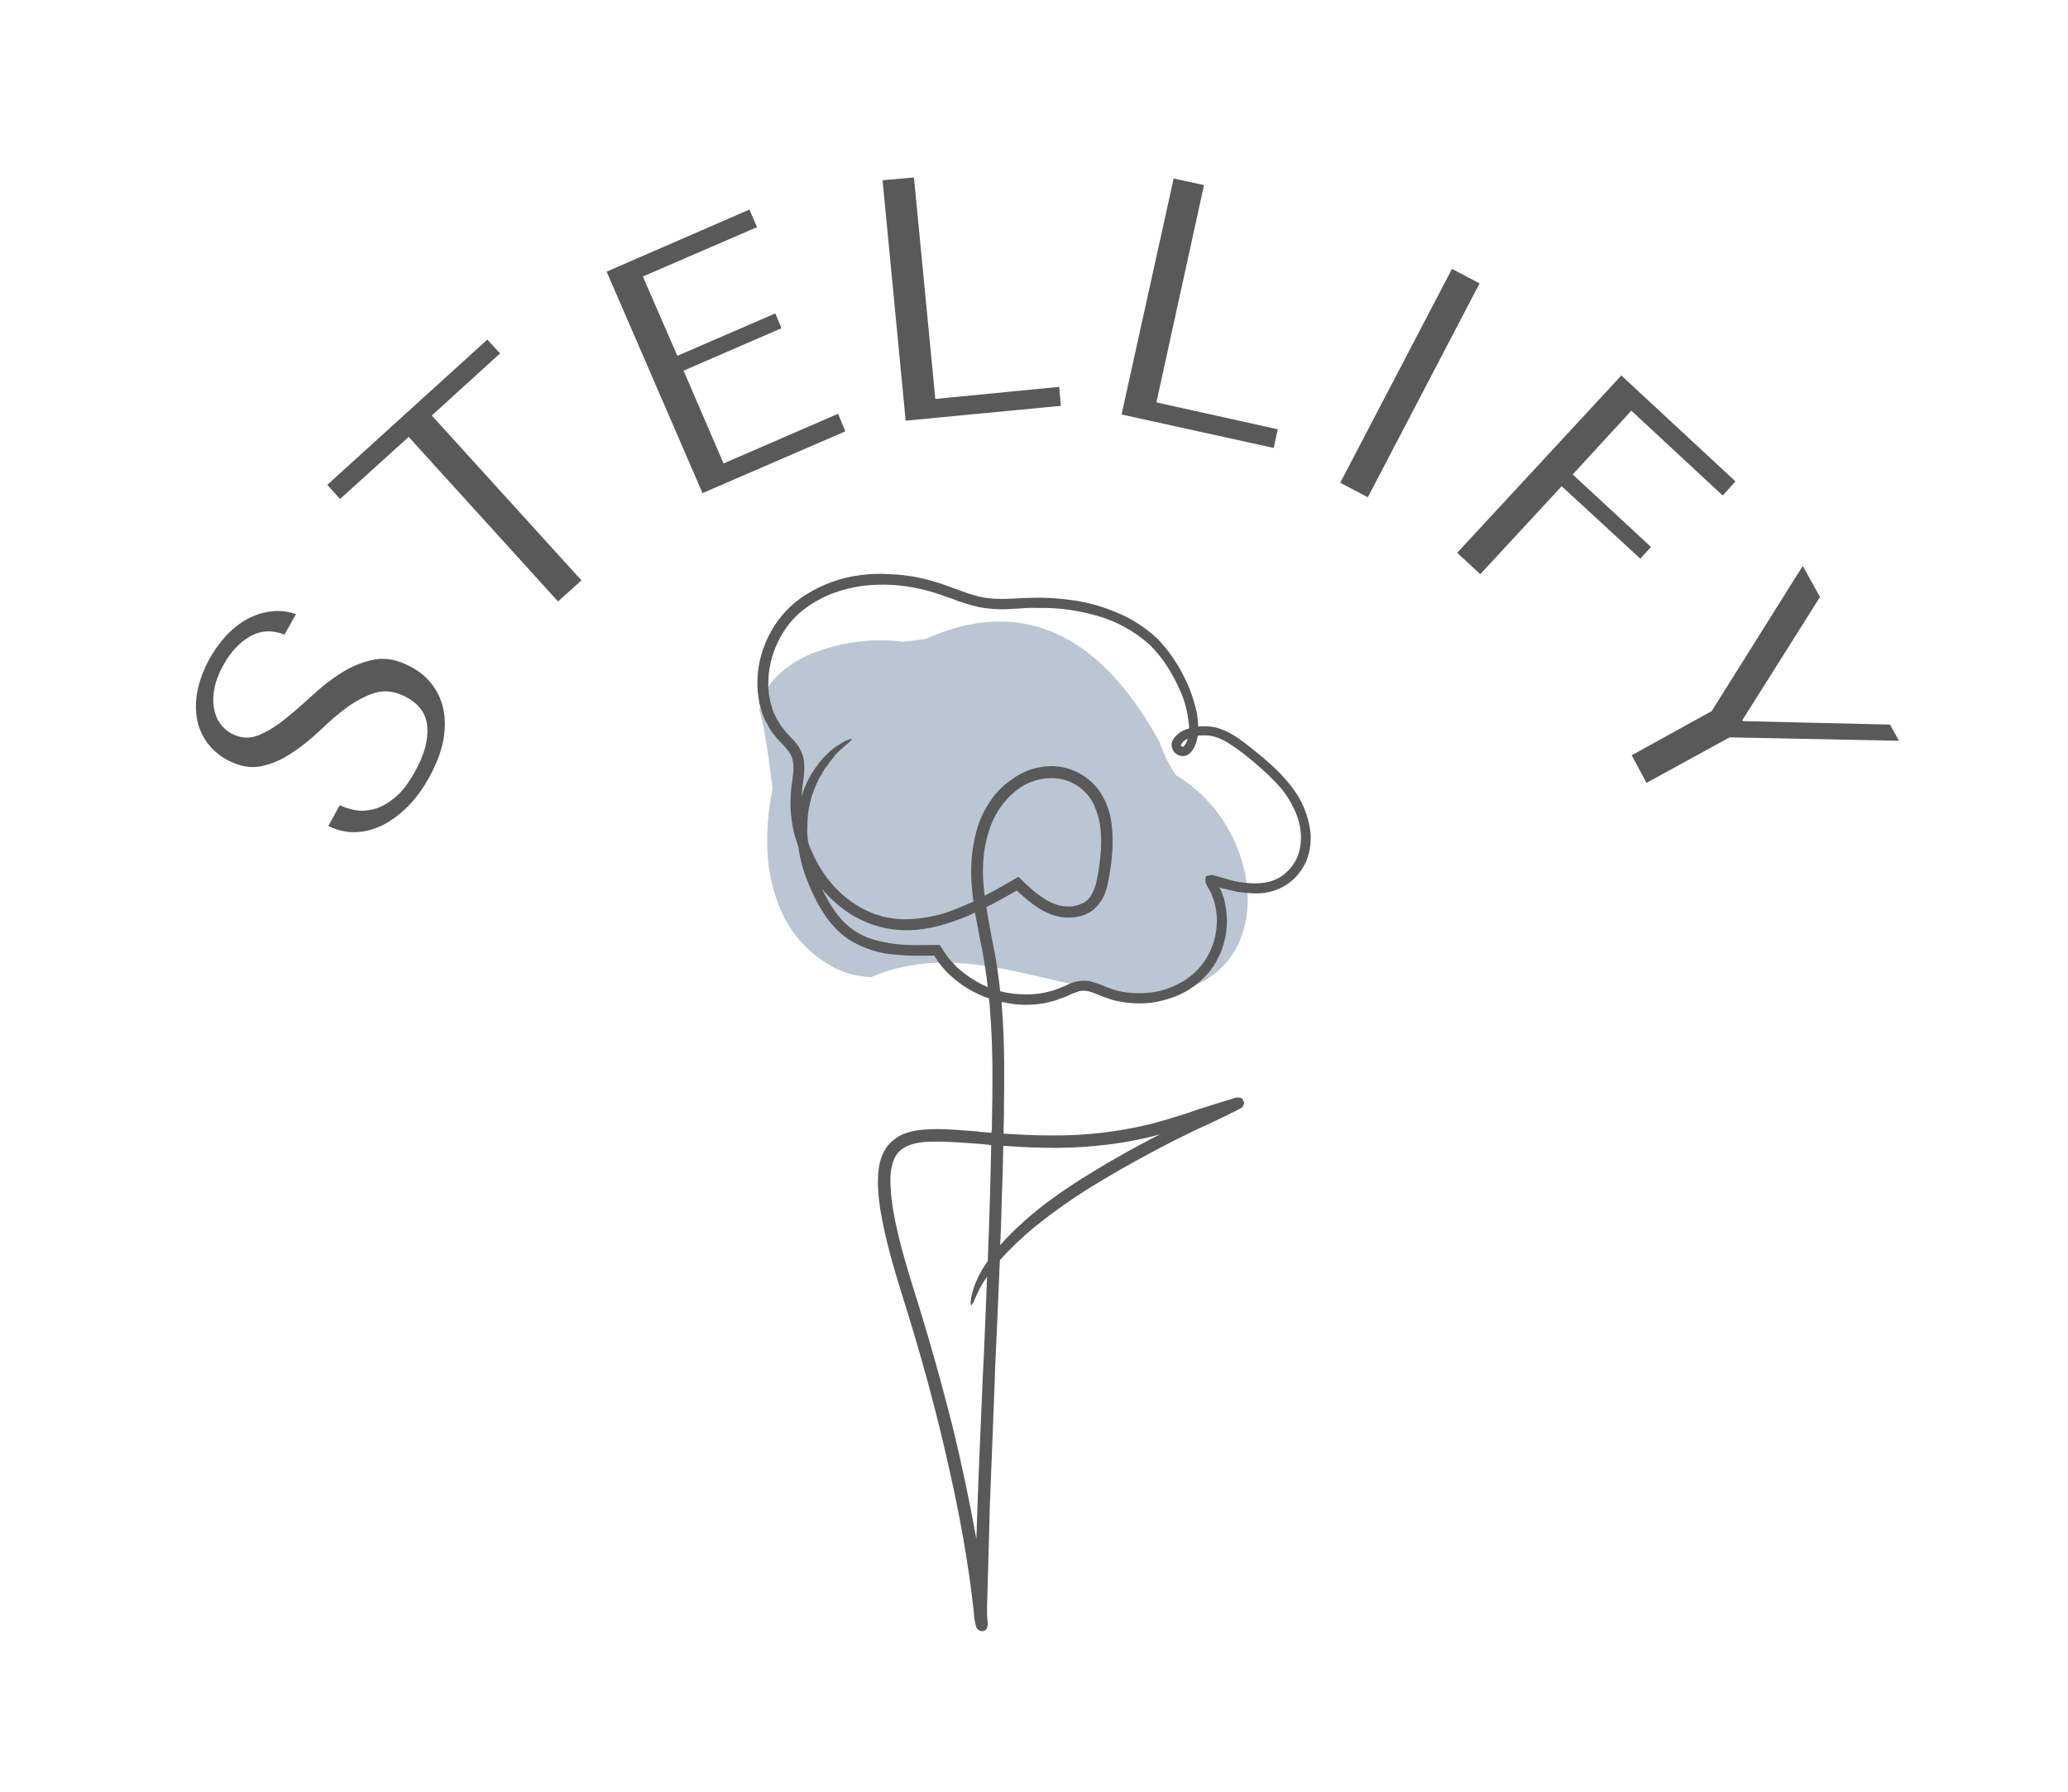
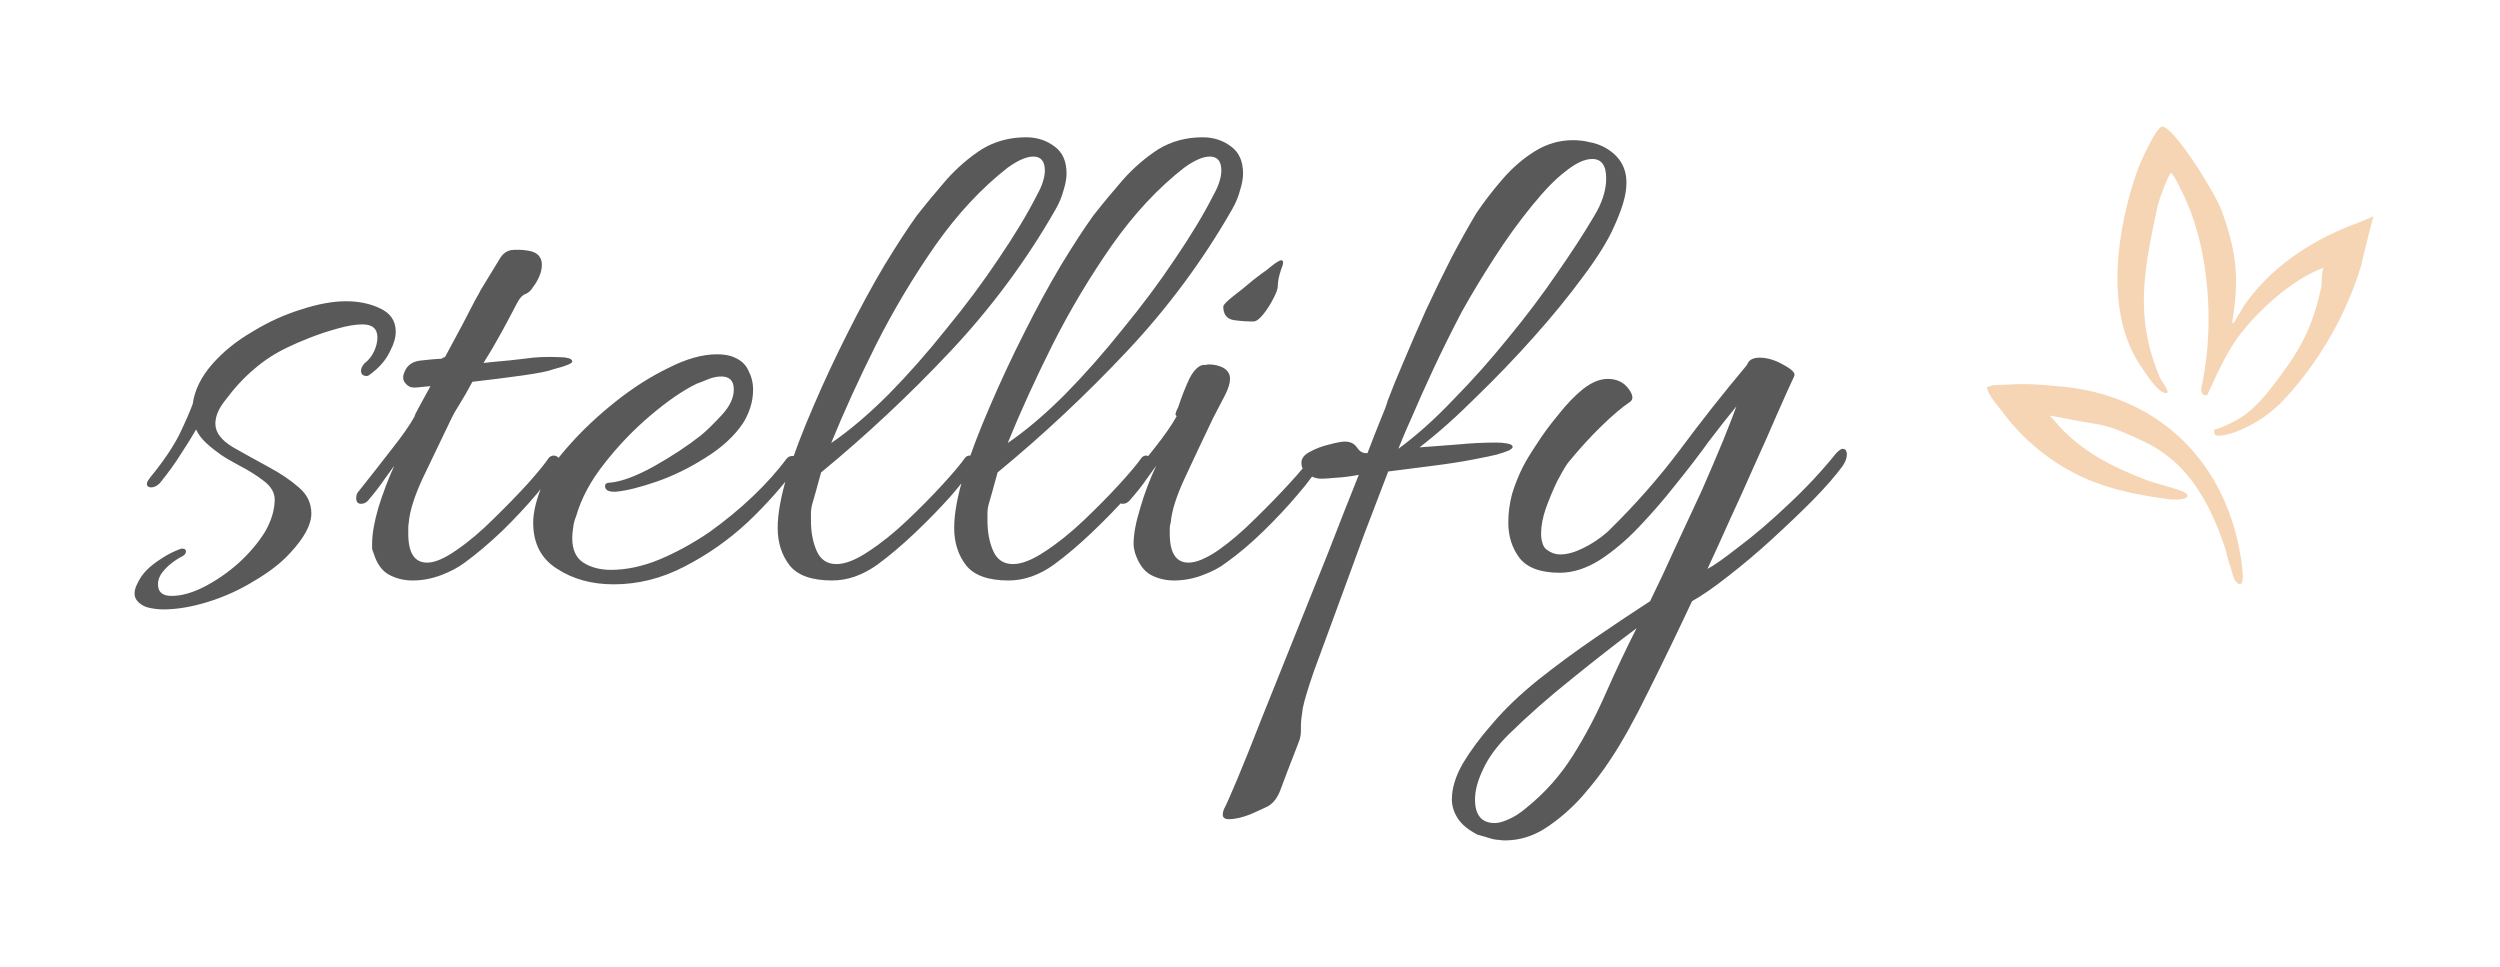
- <svg xmlns="http://www.w3.org/2000/svg" version="1.1" viewBox="0 0 5.996 5.194">
-   <g transform="matrix(1,0,0,1,2.195919,1.663523)">
+ <svg xmlns="http://www.w3.org/2000/svg" version="1.1" viewBox="0 0 5.184 2.005">
+   <g transform="matrix(1,0,0,1,0.2625984,0.2846722)">
    <g>
-       <path d=" M -1.244 0.731 Q -1.205 0.75 -1.164 0.749 Q -1.124 0.747 -1.085 0.728 Q -1.047 0.708 -1.012 0.673 Q -0.977 0.637 -0.95 0.587 Q -0.922 0.536 -0.912 0.489 Q -0.902 0.441 -0.909 0.4 Q -0.916 0.358 -0.94 0.325 Q -0.964 0.291 -1.004 0.27 Q -1.058 0.24 -1.108 0.248 Q -1.157 0.257 -1.203 0.285 Q -1.248 0.313 -1.29 0.352 Q -1.332 0.391 -1.372 0.423 Q -1.411 0.454 -1.449 0.469 Q -1.487 0.483 -1.525 0.463 Q -1.546 0.451 -1.559 0.432 Q -1.572 0.413 -1.576 0.387 Q -1.58 0.362 -1.574 0.331 Q -1.568 0.3 -1.549 0.266 Q -1.518 0.209 -1.472 0.182 Q -1.426 0.155 -1.371 0.176 L -1.338 0.117 Q -1.374 0.104 -1.41 0.109 Q -1.445 0.113 -1.479 0.131 Q -1.512 0.149 -1.541 0.18 Q -1.569 0.211 -1.59 0.249 Q -1.612 0.29 -1.622 0.332 Q -1.631 0.374 -1.626 0.413 Q -1.621 0.451 -1.599 0.484 Q -1.577 0.517 -1.538 0.539 Q -1.486 0.567 -1.44 0.558 Q -1.394 0.549 -1.351 0.52 Q -1.308 0.492 -1.268 0.454 Q -1.228 0.415 -1.187 0.385 Q -1.146 0.356 -1.105 0.344 Q -1.063 0.333 -1.017 0.358 Q -0.96 0.389 -0.957 0.445 Q -0.953 0.501 -0.991 0.57 Q -1.021 0.626 -1.054 0.651 Q -1.086 0.677 -1.116 0.683 Q -1.146 0.69 -1.171 0.684 Q -1.196 0.678 -1.211 0.671 L -1.244 0.731 M -0.51 0.019 L -0.944 -0.459 L -0.746 -0.639 L -0.783 -0.679 L -1.247 -0.258 L -1.21 -0.217 L -1.011 -0.397 L -0.578 0.08 L -0.51 0.019 M -0.437 -0.876 L -0.159 -0.234 L 0.255 -0.413 L 0.234 -0.464 L -0.098 -0.32 L -0.214 -0.589 L 0.07 -0.712 L 0.052 -0.755 L -0.232 -0.632 L -0.332 -0.862 L -0.001 -1.005 L -0.023 -1.056 L -0.437 -0.876 M 0.43 -0.444 L 0.363 -1.141 L 0.454 -1.149 L 0.516 -0.507 L 0.875 -0.542 L 0.88 -0.487 L 0.43 -0.444 M 1.056 -0.462 L 1.207 -1.146 L 1.295 -1.127 L 1.157 -0.497 L 1.509 -0.419 L 1.497 -0.365 L 1.056 -0.462 M 2.014 -0.884 L 1.69 -0.264 L 1.77 -0.222 L 2.094 -0.842 L 2.014 -0.884 M 2.505 -0.575 L 2.029 -0.061 L 2.096 0.001 L 2.332 -0.254 L 2.56 -0.044 L 2.591 -0.078 L 2.364 -0.288 L 2.534 -0.473 L 2.799 -0.227 L 2.836 -0.268 L 2.505 -0.575 M 3.031 -0.023 L 2.767 0.398 L 2.535 0.526 L 2.578 0.606 L 2.819 0.474 L 3.31 0.484 L 3.284 0.437 L 2.858 0.427 L 2.856 0.424 L 3.081 0.067 L 3.031 -0.023" fill="#595959" fill-rule="nonzero" />
+       <path d=" M 0.076 0.979 Q 0.06 0.979 0.044 0.975 Q 0.027 0.97 0.019 0.957 Q 0.013 0.945 0.021 0.928 Q 0.029 0.91 0.042 0.897 Q 0.054 0.885 0.073 0.873 Q 0.091 0.861 0.113 0.853 L 0.116 0.853 Q 0.123 0.853 0.123 0.859 Q 0.123 0.864 0.117 0.868 Q 0.09 0.882 0.075 0.901 Q 0.065 0.913 0.065 0.927 Q 0.065 0.951 0.093 0.951 Q 0.124 0.951 0.161 0.932 Q 0.198 0.913 0.232 0.883 Q 0.266 0.852 0.287 0.818 Q 0.307 0.783 0.307 0.751 Q 0.307 0.73 0.285 0.713 Q 0.263 0.696 0.236 0.682 Q 0.208 0.667 0.195 0.658 Q 0.178 0.646 0.165 0.634 Q 0.151 0.621 0.144 0.606 Q 0.132 0.627 0.113 0.656 Q 0.095 0.685 0.069 0.717 Q 0.06 0.726 0.051 0.726 Q 0.042 0.726 0.042 0.718 Q 0.042 0.714 0.05 0.704 Q 0.09 0.655 0.11 0.615 Q 0.129 0.575 0.137 0.553 Q 0.143 0.51 0.177 0.471 Q 0.211 0.432 0.261 0.403 Q 0.31 0.373 0.362 0.357 Q 0.414 0.34 0.455 0.34 Q 0.495 0.34 0.526 0.355 Q 0.558 0.37 0.558 0.403 Q 0.558 0.421 0.547 0.442 Q 0.534 0.471 0.503 0.493 Q 0.501 0.495 0.498 0.495 Q 0.486 0.495 0.486 0.484 Q 0.486 0.477 0.493 0.469 Q 0.506 0.459 0.513 0.444 Q 0.52 0.429 0.52 0.415 Q 0.52 0.388 0.489 0.388 Q 0.467 0.388 0.436 0.397 Q 0.407 0.405 0.379 0.416 Q 0.351 0.427 0.333 0.436 Q 0.295 0.454 0.264 0.481 Q 0.233 0.507 0.204 0.546 Q 0.184 0.571 0.184 0.594 Q 0.184 0.621 0.221 0.643 Q 0.258 0.664 0.295 0.684 Q 0.332 0.704 0.357 0.726 Q 0.383 0.748 0.383 0.78 Q 0.383 0.815 0.339 0.862 Q 0.312 0.892 0.266 0.919 Q 0.221 0.947 0.17 0.963 Q 0.119 0.979 0.076 0.979 M 0.593 0.919 Q 0.566 0.919 0.544 0.907 Q 0.522 0.895 0.512 0.862 Q 0.51 0.858 0.509 0.853 Q 0.509 0.849 0.509 0.843 Q 0.509 0.813 0.522 0.768 Q 0.536 0.723 0.555 0.681 Q 0.546 0.693 0.534 0.71 Q 0.522 0.728 0.5 0.754 Q 0.494 0.76 0.486 0.76 Q 0.476 0.76 0.476 0.748 Q 0.476 0.739 0.482 0.733 Q 0.521 0.684 0.551 0.645 Q 0.582 0.606 0.597 0.579 Q 0.597 0.576 0.606 0.56 Q 0.615 0.544 0.63 0.516 Q 0.618 0.517 0.61 0.518 Q 0.602 0.519 0.596 0.519 Q 0.585 0.519 0.578 0.51 Q 0.57 0.501 0.576 0.487 Q 0.584 0.466 0.609 0.463 Q 0.635 0.46 0.654 0.459 Q 0.656 0.456 0.66 0.456 Q 0.678 0.423 0.695 0.391 Q 0.711 0.36 0.722 0.339 Q 0.734 0.318 0.734 0.317 Q 0.764 0.268 0.773 0.253 Q 0.782 0.237 0.797 0.234 Q 0.813 0.232 0.832 0.235 Q 0.851 0.238 0.857 0.249 Q 0.861 0.255 0.861 0.264 Q 0.861 0.277 0.855 0.29 Q 0.849 0.303 0.843 0.31 Q 0.837 0.321 0.827 0.325 Q 0.818 0.328 0.81 0.343 Q 0.795 0.372 0.777 0.405 Q 0.759 0.438 0.74 0.468 L 0.758 0.466 Q 0.794 0.463 0.826 0.459 Q 0.858 0.454 0.9 0.456 Q 0.908 0.456 0.916 0.458 Q 0.924 0.46 0.924 0.465 Q 0.924 0.471 0.885 0.481 Q 0.87 0.487 0.82 0.494 Q 0.77 0.501 0.717 0.507 Q 0.702 0.535 0.69 0.554 Q 0.678 0.573 0.674 0.582 Q 0.641 0.651 0.614 0.707 Q 0.588 0.763 0.585 0.799 Q 0.584 0.805 0.584 0.811 Q 0.584 0.816 0.584 0.822 Q 0.584 0.882 0.623 0.882 Q 0.647 0.882 0.684 0.856 Q 0.722 0.83 0.761 0.791 Q 0.8 0.753 0.832 0.718 Q 0.864 0.682 0.876 0.664 Q 0.881 0.66 0.885 0.66 Q 0.891 0.66 0.895 0.664 Q 0.899 0.669 0.896 0.676 Q 0.882 0.702 0.85 0.74 Q 0.818 0.778 0.778 0.817 Q 0.738 0.855 0.701 0.882 Q 0.681 0.897 0.652 0.908 Q 0.623 0.919 0.593 0.919 M 1.01 0.927 Q 0.942 0.927 0.893 0.895 Q 0.843 0.864 0.843 0.799 Q 0.843 0.765 0.864 0.716 Q 0.879 0.681 0.92 0.636 Q 0.96 0.591 1.014 0.548 Q 1.068 0.505 1.124 0.478 Q 1.179 0.45 1.224 0.45 Q 1.241 0.45 1.254 0.454 Q 1.28 0.463 1.289 0.483 Q 1.299 0.502 1.299 0.523 Q 1.299 0.543 1.293 0.561 Q 1.287 0.579 1.278 0.593 Q 1.251 0.633 1.201 0.664 Q 1.151 0.696 1.099 0.714 Q 1.047 0.732 1.014 0.735 L 1.011 0.735 Q 0.992 0.735 0.992 0.723 Q 0.992 0.716 1.004 0.716 Q 1.04 0.712 1.094 0.682 Q 1.149 0.651 1.191 0.618 Q 1.209 0.603 1.234 0.576 Q 1.259 0.549 1.259 0.523 Q 1.259 0.496 1.233 0.496 Q 1.22 0.496 1.205 0.502 Q 1.191 0.508 1.182 0.511 Q 1.139 0.532 1.086 0.577 Q 1.034 0.621 0.991 0.676 Q 0.948 0.73 0.932 0.786 Q 0.927 0.798 0.926 0.809 Q 0.924 0.821 0.924 0.831 Q 0.924 0.867 0.947 0.882 Q 0.971 0.897 1.004 0.897 Q 1.053 0.897 1.106 0.875 Q 1.158 0.853 1.208 0.819 Q 1.257 0.784 1.298 0.745 Q 1.34 0.705 1.368 0.667 Q 1.373 0.661 1.379 0.661 Q 1.385 0.66 1.386 0.663 Q 1.392 0.664 1.392 0.671 Q 1.392 0.678 1.389 0.684 Q 1.347 0.742 1.288 0.798 Q 1.229 0.853 1.157 0.89 Q 1.086 0.927 1.01 0.927 M 1.463 0.919 Q 1.4 0.919 1.375 0.888 Q 1.35 0.856 1.35 0.81 Q 1.35 0.766 1.37 0.7 Q 1.391 0.634 1.424 0.558 Q 1.457 0.481 1.495 0.406 Q 1.533 0.33 1.571 0.266 Q 1.61 0.202 1.638 0.163 Q 1.667 0.126 1.7 0.088 Q 1.733 0.051 1.773 0.025 Q 1.814 0 1.865 0 Q 1.899 0 1.924 0.019 Q 1.949 0.037 1.949 0.075 Q 1.949 0.09 1.943 0.109 Q 1.938 0.129 1.926 0.15 Q 1.835 0.309 1.708 0.444 Q 1.581 0.579 1.44 0.695 Q 1.434 0.717 1.429 0.735 Q 1.424 0.753 1.421 0.763 Q 1.419 0.771 1.419 0.779 Q 1.419 0.787 1.419 0.795 Q 1.419 0.831 1.431 0.858 Q 1.443 0.885 1.472 0.885 Q 1.499 0.885 1.538 0.859 Q 1.578 0.833 1.619 0.794 Q 1.659 0.756 1.692 0.72 Q 1.725 0.684 1.739 0.664 Q 1.743 0.66 1.748 0.66 Q 1.754 0.66 1.757 0.666 Q 1.761 0.672 1.757 0.681 Q 1.742 0.706 1.709 0.744 Q 1.676 0.781 1.635 0.82 Q 1.595 0.858 1.557 0.886 Q 1.511 0.919 1.463 0.919 M 1.461 0.634 Q 1.518 0.595 1.58 0.533 Q 1.641 0.471 1.7 0.397 Q 1.76 0.324 1.808 0.252 Q 1.857 0.18 1.887 0.121 Q 1.896 0.105 1.9 0.092 Q 1.904 0.079 1.904 0.069 Q 1.904 0.04 1.88 0.04 Q 1.859 0.04 1.827 0.063 Q 1.746 0.126 1.677 0.224 Q 1.608 0.323 1.554 0.43 Q 1.5 0.538 1.461 0.634 M 1.829 0.919 Q 1.766 0.919 1.741 0.888 Q 1.716 0.856 1.716 0.81 Q 1.716 0.766 1.736 0.7 Q 1.757 0.634 1.79 0.558 Q 1.823 0.481 1.861 0.406 Q 1.899 0.33 1.937 0.266 Q 1.976 0.202 2.004 0.163 Q 2.033 0.126 2.066 0.088 Q 2.099 0.051 2.139 0.025 Q 2.18 0 2.231 0 Q 2.265 0 2.29 0.019 Q 2.315 0.037 2.315 0.075 Q 2.315 0.09 2.309 0.109 Q 2.304 0.129 2.292 0.15 Q 2.201 0.309 2.074 0.444 Q 1.947 0.579 1.806 0.695 Q 1.8 0.717 1.795 0.735 Q 1.79 0.753 1.787 0.763 Q 1.785 0.771 1.785 0.779 Q 1.785 0.787 1.785 0.795 Q 1.785 0.831 1.797 0.858 Q 1.809 0.885 1.838 0.885 Q 1.865 0.885 1.904 0.859 Q 1.944 0.833 1.985 0.794 Q 2.025 0.756 2.058 0.72 Q 2.091 0.684 2.105 0.664 Q 2.109 0.66 2.114 0.66 Q 2.12 0.66 2.123 0.666 Q 2.127 0.672 2.123 0.681 Q 2.108 0.706 2.075 0.744 Q 2.042 0.781 2.001 0.82 Q 1.961 0.858 1.923 0.886 Q 1.877 0.919 1.829 0.919 M 1.827 0.634 Q 1.884 0.595 1.946 0.533 Q 2.007 0.471 2.066 0.397 Q 2.126 0.324 2.174 0.252 Q 2.223 0.18 2.253 0.121 Q 2.262 0.105 2.266 0.092 Q 2.27 0.079 2.27 0.069 Q 2.27 0.04 2.246 0.04 Q 2.225 0.04 2.193 0.063 Q 2.112 0.126 2.043 0.224 Q 1.974 0.323 1.92 0.43 Q 1.866 0.538 1.827 0.634 M 2.336 0.382 Q 2.316 0.382 2.295 0.379 Q 2.274 0.375 2.274 0.351 Q 2.274 0.346 2.294 0.33 Q 2.315 0.314 2.336 0.296 Q 2.358 0.279 2.363 0.276 Q 2.388 0.255 2.394 0.255 Q 2.402 0.255 2.394 0.274 Q 2.387 0.294 2.387 0.309 Q 2.387 0.317 2.378 0.334 Q 2.369 0.352 2.357 0.367 Q 2.345 0.382 2.336 0.382 M 2.172 0.919 Q 2.145 0.919 2.123 0.907 Q 2.102 0.895 2.091 0.862 Q 2.09 0.858 2.089 0.853 Q 2.088 0.849 2.088 0.843 Q 2.088 0.813 2.102 0.768 Q 2.115 0.723 2.135 0.681 Q 2.126 0.693 2.114 0.71 Q 2.102 0.728 2.079 0.754 Q 2.073 0.76 2.066 0.76 Q 2.055 0.76 2.055 0.748 Q 2.055 0.739 2.061 0.733 Q 2.1 0.684 2.131 0.645 Q 2.162 0.606 2.177 0.579 Q 2.177 0.577 2.176 0.577 Q 2.175 0.576 2.175 0.575 Q 2.175 0.57 2.18 0.561 Q 2.192 0.525 2.204 0.5 Q 2.217 0.475 2.232 0.472 Q 2.235 0.472 2.238 0.472 Q 2.241 0.471 2.244 0.471 Q 2.261 0.471 2.274 0.478 Q 2.288 0.486 2.288 0.501 Q 2.288 0.514 2.278 0.534 Q 2.268 0.553 2.253 0.582 Q 2.22 0.651 2.194 0.707 Q 2.168 0.763 2.165 0.799 Q 2.163 0.805 2.163 0.811 Q 2.163 0.816 2.163 0.822 Q 2.163 0.882 2.202 0.882 Q 2.226 0.882 2.264 0.856 Q 2.301 0.83 2.34 0.791 Q 2.379 0.753 2.411 0.718 Q 2.444 0.682 2.456 0.664 Q 2.46 0.66 2.465 0.66 Q 2.471 0.66 2.474 0.664 Q 2.478 0.669 2.475 0.676 Q 2.462 0.702 2.429 0.74 Q 2.397 0.778 2.357 0.817 Q 2.318 0.855 2.28 0.882 Q 2.261 0.897 2.231 0.908 Q 2.202 0.919 2.172 0.919 M 2.286 1.414 Q 2.273 1.414 2.273 1.405 Q 2.273 1.398 2.276 1.392 Q 2.282 1.381 2.303 1.331 Q 2.324 1.281 2.354 1.204 Q 2.385 1.127 2.421 1.037 Q 2.457 0.948 2.492 0.86 Q 2.526 0.772 2.555 0.7 Q 2.528 0.705 2.507 0.706 Q 2.486 0.708 2.477 0.708 Q 2.463 0.708 2.45 0.699 Q 2.436 0.69 2.436 0.675 Q 2.436 0.661 2.454 0.652 Q 2.472 0.642 2.494 0.637 Q 2.516 0.631 2.526 0.631 Q 2.543 0.631 2.551 0.643 Q 2.559 0.655 2.57 0.655 L 2.573 0.655 Q 2.589 0.613 2.6 0.586 Q 2.612 0.558 2.615 0.546 Q 2.627 0.514 2.648 0.465 Q 2.669 0.415 2.694 0.359 Q 2.72 0.303 2.747 0.25 Q 2.775 0.197 2.799 0.157 Q 2.822 0.123 2.852 0.088 Q 2.883 0.052 2.92 0.029 Q 2.957 0.006 2.999 0.006 Q 3.017 0.006 3.033 0.01 Q 3.05 0.013 3.065 0.021 Q 3.11 0.046 3.11 0.094 Q 3.11 0.114 3.103 0.137 Q 3.096 0.16 3.084 0.186 Q 3.065 0.229 3.02 0.289 Q 2.976 0.349 2.918 0.414 Q 2.861 0.478 2.799 0.538 Q 2.738 0.599 2.681 0.643 Q 2.72 0.64 2.76 0.637 Q 2.801 0.633 2.841 0.633 Q 2.852 0.633 2.863 0.635 Q 2.874 0.637 2.874 0.642 Q 2.874 0.645 2.867 0.649 Q 2.861 0.652 2.841 0.658 Q 2.829 0.661 2.793 0.668 Q 2.757 0.675 2.71 0.681 Q 2.663 0.687 2.616 0.693 Q 2.595 0.747 2.567 0.821 Q 2.54 0.895 2.512 0.971 Q 2.484 1.047 2.462 1.107 Q 2.444 1.159 2.439 1.183 Q 2.435 1.208 2.435 1.22 L 2.435 1.23 Q 2.435 1.236 2.434 1.242 Q 2.433 1.248 2.429 1.258 Q 2.402 1.327 2.393 1.352 Q 2.384 1.377 2.367 1.387 Q 2.355 1.393 2.33 1.404 Q 2.304 1.414 2.286 1.414 M 2.637 0.646 Q 2.693 0.605 2.751 0.544 Q 2.81 0.484 2.865 0.416 Q 2.921 0.348 2.966 0.282 Q 3.012 0.216 3.042 0.165 Q 3.068 0.123 3.068 0.085 Q 3.068 0.045 3.039 0.045 Q 3.015 0.045 2.982 0.072 Q 2.954 0.093 2.914 0.142 Q 2.874 0.191 2.836 0.25 Q 2.798 0.309 2.769 0.361 Q 2.736 0.424 2.709 0.482 Q 2.682 0.54 2.666 0.578 Q 2.649 0.616 2.646 0.624 Q 2.642 0.633 2.637 0.646 M 2.832 1.455 Q 2.814 1.45 2.801 1.446 Q 2.772 1.431 2.76 1.412 Q 2.748 1.393 2.748 1.373 Q 2.748 1.338 2.771 1.298 Q 2.795 1.258 2.832 1.216 Q 2.87 1.171 2.927 1.125 Q 2.985 1.079 3.048 1.036 Q 3.111 0.993 3.159 0.962 Q 3.185 0.909 3.212 0.849 Q 3.24 0.789 3.266 0.733 Q 3.291 0.676 3.31 0.63 Q 3.329 0.583 3.338 0.558 Q 3.314 0.587 3.282 0.629 Q 3.251 0.672 3.213 0.719 Q 3.176 0.766 3.136 0.808 Q 3.096 0.85 3.054 0.877 Q 3.012 0.903 2.972 0.903 Q 2.912 0.903 2.888 0.872 Q 2.865 0.841 2.865 0.799 Q 2.865 0.769 2.873 0.739 Q 2.882 0.71 2.895 0.684 Q 2.904 0.666 2.924 0.636 Q 2.943 0.606 2.969 0.575 Q 2.994 0.543 3.02 0.522 Q 3.047 0.501 3.071 0.501 Q 3.099 0.501 3.114 0.521 Q 3.129 0.541 3.117 0.549 Q 3.093 0.565 3.058 0.599 Q 3.023 0.633 2.988 0.676 Q 2.979 0.689 2.966 0.714 Q 2.954 0.739 2.943 0.769 Q 2.933 0.798 2.933 0.822 Q 2.933 0.833 2.936 0.842 Q 2.939 0.852 2.946 0.856 Q 2.958 0.865 2.973 0.865 Q 2.994 0.865 3.02 0.852 Q 3.047 0.839 3.071 0.818 Q 3.155 0.736 3.221 0.648 Q 3.287 0.559 3.36 0.472 Q 3.365 0.457 3.386 0.457 Q 3.41 0.457 3.436 0.472 Q 3.462 0.486 3.458 0.495 Q 3.444 0.525 3.422 0.575 Q 3.401 0.624 3.375 0.681 Q 3.35 0.738 3.324 0.794 Q 3.299 0.85 3.278 0.895 Q 3.296 0.886 3.342 0.85 Q 3.389 0.815 3.444 0.763 Q 3.5 0.711 3.545 0.655 Q 3.554 0.646 3.558 0.646 Q 3.567 0.646 3.567 0.658 Q 3.567 0.669 3.558 0.682 Q 3.536 0.712 3.496 0.753 Q 3.456 0.793 3.41 0.835 Q 3.365 0.876 3.321 0.91 Q 3.278 0.944 3.246 0.962 Q 3.2 1.06 3.156 1.148 Q 3.113 1.236 3.077 1.29 Q 3.053 1.327 3.018 1.367 Q 2.984 1.405 2.943 1.432 Q 2.903 1.458 2.858 1.458 Q 2.852 1.458 2.846 1.457 Q 2.84 1.457 2.832 1.455 M 2.837 1.422 Q 2.849 1.422 2.866 1.414 Q 2.883 1.407 2.903 1.39 Q 2.96 1.344 2.999 1.282 Q 3.038 1.22 3.068 1.151 Q 3.099 1.081 3.131 1.018 Q 3.072 1.062 2.999 1.121 Q 2.925 1.18 2.865 1.239 Q 2.829 1.275 2.813 1.31 Q 2.796 1.345 2.796 1.373 Q 2.796 1.422 2.837 1.422" fill="#595959" fill-rule="nonzero" />
    </g>
+     <g />
    <g clip-path="url(#SvgjsClipPath1001)">
-       <g clip-path="url(#SvgjsClipPath1000b59f6bb5-d782-43c8-b16a-d931aa6bd8e0)">
-         <path d=" M 0.423 0.197 C 0.382 0.192 0.34 0.191 0.299 0.196 C 0.255 0.201 0.211 0.211 0.169 0.227 C 0.129 0.241 0.093 0.263 0.062 0.292 C 0.032 0.319 0.013 0.355 0.006 0.394 C 0.015 0.428 0.022 0.465 0.028 0.503 C 0.034 0.542 0.039 0.582 0.044 0.623 C 0.032 0.681 0.027 0.74 0.029 0.799 C 0.03 0.846 0.039 0.893 0.054 0.938 C 0.068 0.982 0.09 1.023 0.119 1.058 C 0.147 1.091 0.18 1.119 0.218 1.139 C 0.252 1.158 0.291 1.168 0.33 1.169 C 0.633 1.04 0.919 1.254 1.203 1.212 C 1.514 1.155 1.471 0.736 1.214 0.584 C 1.194 0.555 1.178 0.523 1.167 0.489 C 1.147 0.453 1.126 0.418 1.102 0.384 C 0.964 0.185 0.764 0.064 0.487 0.189 C 0.447 0.194 0.423 0.197 0.423 0.197 Z" fill="#bac6d4" transform="matrix(1,0,0,1,0,0)" fill-rule="nonzero" />
+       <g clip-path="url(#a9afa81f1-5d16-433d-95ae-4cc80aa62c04b5b23ec6-aa13-4988-b54c-3eb69877f7a8)">
+         <path d=" M 3.899 0.513 C 3.934 0.51 3.97 0.513 4.002 0.516 C 4.211 0.531 4.358 0.673 4.386 0.885 C 4.387 0.896 4.391 0.924 4.384 0.926 C 4.371 0.93 4.365 0.899 4.363 0.892 C 4.356 0.875 4.354 0.856 4.347 0.839 C 4.314 0.746 4.268 0.67 4.181 0.63 C 4.148 0.615 4.115 0.598 4.075 0.593 C 4.043 0.588 4.012 0.581 3.987 0.577 C 3.995 0.584 4.001 0.592 4.008 0.6 C 4.057 0.652 4.115 0.683 4.189 0.711 C 4.215 0.721 4.272 0.732 4.273 0.742 C 4.277 0.75 4.256 0.752 4.239 0.751 C 4.222 0.749 4.201 0.746 4.181 0.742 C 4.151 0.737 4.115 0.728 4.083 0.716 C 4.004 0.687 3.936 0.632 3.89 0.57 C 3.879 0.555 3.863 0.539 3.857 0.519 C 3.866 0.512 3.885 0.514 3.899 0.513" fill="#f6d5b4" transform="matrix(1,0,0,1,0,0)" fill-rule="nonzero" />
      </g>
-       <g clip-path="url(#SvgjsClipPath1000b59f6bb5-d782-43c8-b16a-d931aa6bd8e0)">
-         <path d=" M 1.601 0.732 L 1.601 0.732 C 1.595 0.7 1.583 0.668 1.565 0.64 C 1.547 0.612 1.525 0.587 1.501 0.564 C 1.479 0.543 1.456 0.524 1.427 0.501 C 1.4 0.48 1.374 0.46 1.341 0.449 C 1.324 0.443 1.306 0.441 1.288 0.442 C 1.285 0.442 1.281 0.442 1.278 0.443 C 1.278 0.427 1.276 0.412 1.273 0.398 C 1.265 0.363 1.253 0.329 1.237 0.298 C 1.217 0.258 1.192 0.222 1.162 0.19 C 1.128 0.158 1.088 0.131 1.044 0.113 C 1.002 0.095 0.957 0.082 0.91 0.076 C 0.868 0.07 0.826 0.068 0.783 0.07 C 0.775 0.07 0.767 0.07 0.759 0.071 C 0.717 0.073 0.672 0.076 0.629 0.062 C 0.609 0.057 0.59 0.049 0.57 0.042 C 0.563 0.04 0.557 0.037 0.551 0.035 C 0.524 0.025 0.496 0.017 0.468 0.011 C 0.44 0.005 0.411 0.002 0.382 0.001 C 0.354 -0.001 0.325 0 0.297 0.004 C 0.242 0.011 0.19 0.03 0.143 0.059 L 0.143 0.059 C 0.041 0.121 -0.016 0.246 0.004 0.364 C 0.005 0.366 0.005 0.369 0.005 0.371 C 0.006 0.376 0.007 0.381 0.009 0.386 L 0.015 0.407 L 0.016 0.409 C 0.021 0.423 0.028 0.435 0.035 0.447 L 0.041 0.457 L 0.048 0.466 C 0.05 0.468 0.051 0.47 0.053 0.472 C 0.056 0.476 0.059 0.48 0.063 0.483 C 0.065 0.486 0.067 0.488 0.07 0.491 C 0.077 0.498 0.084 0.506 0.09 0.514 C 0.107 0.535 0.106 0.564 0.103 0.586 C 0.102 0.59 0.102 0.593 0.102 0.596 C 0.097 0.622 0.096 0.647 0.096 0.673 C 0.097 0.703 0.101 0.732 0.109 0.761 L 0.119 0.792 L 0.119 0.793 C 0.124 0.828 0.133 0.862 0.147 0.895 C 0.16 0.929 0.177 0.961 0.197 0.991 C 0.207 1.006 0.219 1.02 0.232 1.033 C 0.245 1.046 0.26 1.058 0.277 1.067 C 0.309 1.085 0.344 1.097 0.381 1.102 C 0.416 1.106 0.452 1.108 0.488 1.107 L 0.511 1.107 L 0.512 1.107 C 0.512 1.107 0.513 1.107 0.513 1.107 C 0.513 1.107 0.513 1.107 0.513 1.107 L 0.518 1.115 C 0.528 1.131 0.54 1.145 0.553 1.158 C 0.587 1.191 0.627 1.216 0.672 1.231 L 0.672 1.236 C 0.673 1.243 0.674 1.25 0.674 1.258 C 0.684 1.373 0.682 1.492 0.68 1.598 C 0.68 1.602 0.68 1.606 0.68 1.61 C 0.679 1.613 0.679 1.617 0.679 1.62 L 0.672 1.62 C 0.664 1.619 0.656 1.618 0.648 1.618 L 0.634 1.616 C 0.604 1.614 0.573 1.611 0.542 1.61 C 0.523 1.609 0.504 1.61 0.485 1.611 C 0.465 1.612 0.445 1.616 0.426 1.623 C 0.416 1.627 0.406 1.632 0.398 1.639 C 0.389 1.645 0.381 1.654 0.374 1.663 C 0.362 1.681 0.355 1.702 0.352 1.724 C 0.347 1.763 0.35 1.801 0.357 1.846 C 0.371 1.929 0.395 2.011 0.417 2.082 C 0.469 2.246 0.513 2.405 0.547 2.554 C 0.588 2.73 0.614 2.88 0.628 3.015 L 0.629 3.028 C 0.63 3.036 0.632 3.043 0.634 3.051 C 0.635 3.056 0.639 3.061 0.645 3.064 C 0.647 3.065 0.649 3.065 0.652 3.065 C 0.654 3.065 0.656 3.065 0.658 3.064 C 0.669 3.06 0.668 3.042 0.668 3.042 L 0.667 3.031 L 0.666 3.022 L 0.666 3.014 C 0.666 3.006 0.666 2.998 0.666 2.989 L 0.669 2.888 L 0.674 2.703 C 0.683 2.475 0.689 2.325 0.689 2.311 C 0.694 2.202 0.699 2.096 0.703 1.99 C 0.733 1.956 0.767 1.924 0.802 1.895 C 0.864 1.845 0.93 1.799 0.998 1.759 C 1.061 1.721 1.13 1.683 1.208 1.643 C 1.242 1.626 1.277 1.609 1.317 1.591 L 1.371 1.565 L 1.372 1.564 C 1.379 1.561 1.386 1.558 1.392 1.554 C 1.393 1.554 1.398 1.551 1.399 1.551 C 1.4 1.551 1.4 1.55 1.4 1.55 C 1.402 1.549 1.404 1.548 1.405 1.547 L 1.406 1.546 C 1.406 1.546 1.406 1.546 1.406 1.546 C 1.406 1.545 1.407 1.545 1.407 1.545 C 1.408 1.543 1.409 1.541 1.41 1.54 C 1.41 1.539 1.41 1.538 1.41 1.538 C 1.411 1.536 1.411 1.534 1.411 1.533 C 1.41 1.527 1.407 1.522 1.402 1.519 C 1.401 1.519 1.4 1.519 1.399 1.519 C 1.399 1.519 1.399 1.519 1.398 1.518 C 1.397 1.518 1.395 1.518 1.394 1.518 L 1.391 1.518 L 1.389 1.518 C 1.387 1.519 1.385 1.519 1.383 1.52 L 1.366 1.525 C 1.336 1.534 1.306 1.544 1.277 1.553 C 1.268 1.556 1.259 1.559 1.251 1.562 C 1.214 1.574 1.175 1.586 1.136 1.596 C 1.044 1.618 0.95 1.629 0.856 1.628 C 0.851 1.628 0.846 1.628 0.841 1.628 C 0.805 1.628 0.764 1.626 0.714 1.623 L 0.714 1.606 C 0.715 1.585 0.715 1.564 0.715 1.544 C 0.716 1.466 0.717 1.376 0.711 1.286 C 0.71 1.271 0.709 1.256 0.708 1.241 C 0.721 1.244 0.735 1.246 0.748 1.248 C 0.79 1.252 0.832 1.248 0.872 1.234 C 0.874 1.233 0.876 1.232 0.879 1.231 C 0.886 1.229 0.894 1.226 0.901 1.223 L 0.902 1.222 C 0.91 1.218 0.918 1.215 0.927 1.212 C 0.934 1.209 0.942 1.208 0.951 1.209 C 0.959 1.209 0.967 1.212 0.975 1.215 C 0.979 1.216 0.983 1.218 0.988 1.22 C 1.002 1.226 1.017 1.231 1.032 1.236 C 1.053 1.241 1.073 1.244 1.094 1.245 C 1.115 1.246 1.136 1.245 1.157 1.241 C 1.177 1.237 1.198 1.231 1.217 1.223 C 1.251 1.209 1.281 1.187 1.305 1.16 C 1.31 1.155 1.314 1.15 1.317 1.145 C 1.319 1.142 1.32 1.14 1.322 1.138 C 1.323 1.136 1.325 1.134 1.326 1.131 C 1.33 1.126 1.333 1.12 1.335 1.115 C 1.344 1.099 1.35 1.082 1.354 1.065 C 1.361 1.038 1.363 1.01 1.36 0.982 L 1.359 0.972 L 1.357 0.962 C 1.356 0.955 1.355 0.948 1.353 0.942 C 1.351 0.936 1.349 0.93 1.347 0.925 L 1.346 0.922 C 1.345 0.92 1.344 0.919 1.344 0.917 L 1.342 0.914 C 1.342 0.913 1.341 0.912 1.34 0.911 C 1.34 0.91 1.34 0.91 1.339 0.909 L 1.339 0.909 C 1.339 0.909 1.339 0.909 1.339 0.909 C 1.339 0.909 1.339 0.909 1.339 0.909 C 1.339 0.909 1.339 0.909 1.339 0.909 L 1.349 0.912 L 1.358 0.914 L 1.37 0.917 C 1.386 0.921 1.403 0.924 1.419 0.925 C 1.436 0.927 1.454 0.927 1.471 0.925 C 1.488 0.922 1.505 0.917 1.521 0.909 C 1.552 0.893 1.577 0.866 1.591 0.834 C 1.604 0.802 1.608 0.767 1.601 0.732 Z M 0.15 0.092 L 0.15 0.092 C 0.173 0.077 0.197 0.064 0.223 0.055 C 0.25 0.045 0.277 0.039 0.304 0.035 C 0.361 0.028 0.418 0.031 0.473 0.044 C 0.501 0.05 0.528 0.059 0.555 0.069 L 0.561 0.071 C 0.587 0.081 0.614 0.09 0.641 0.096 C 0.671 0.102 0.702 0.104 0.733 0.102 C 0.74 0.101 0.747 0.101 0.753 0.101 C 0.776 0.099 0.798 0.098 0.821 0.099 C 0.878 0.098 0.935 0.107 0.99 0.123 C 1.044 0.139 1.094 0.167 1.137 0.205 C 1.157 0.225 1.175 0.247 1.19 0.271 C 1.205 0.295 1.218 0.32 1.229 0.346 C 1.24 0.372 1.247 0.4 1.25 0.428 C 1.251 0.434 1.252 0.441 1.252 0.448 C 1.246 0.45 1.24 0.452 1.235 0.454 C 1.226 0.459 1.217 0.465 1.211 0.473 C 1.207 0.477 1.204 0.482 1.202 0.488 C 1.2 0.495 1.201 0.502 1.204 0.509 C 1.21 0.522 1.223 0.53 1.238 0.528 C 1.245 0.527 1.252 0.523 1.256 0.518 C 1.26 0.514 1.262 0.51 1.265 0.506 C 1.271 0.494 1.275 0.482 1.277 0.469 C 1.288 0.468 1.3 0.468 1.312 0.469 C 1.328 0.472 1.344 0.478 1.358 0.486 C 1.383 0.501 1.407 0.518 1.43 0.538 C 1.434 0.541 1.438 0.544 1.442 0.548 C 1.469 0.57 1.494 0.594 1.517 0.62 C 1.537 0.644 1.553 0.671 1.564 0.7 C 1.575 0.729 1.579 0.76 1.574 0.79 C 1.57 0.819 1.556 0.846 1.533 0.866 C 1.513 0.885 1.485 0.896 1.453 0.897 C 1.425 0.898 1.398 0.895 1.372 0.888 C 1.371 0.887 1.37 0.887 1.369 0.887 C 1.367 0.886 1.364 0.886 1.362 0.885 L 1.348 0.881 C 1.344 0.88 1.34 0.879 1.337 0.878 C 1.335 0.877 1.333 0.877 1.331 0.876 L 1.322 0.874 C 1.322 0.874 1.321 0.874 1.321 0.873 C 1.32 0.873 1.319 0.873 1.318 0.873 L 1.318 0.873 L 1.306 0.875 L 1.306 0.875 C 1.304 0.875 1.303 0.876 1.301 0.877 C 1.3 0.879 1.299 0.881 1.299 0.883 L 1.3 0.897 C 1.3 0.897 1.3 0.897 1.3 0.897 C 1.301 0.898 1.301 0.898 1.301 0.898 L 1.304 0.905 L 1.316 0.926 C 1.316 0.927 1.316 0.927 1.316 0.927 C 1.317 0.928 1.317 0.929 1.317 0.929 L 1.321 0.94 C 1.322 0.943 1.323 0.945 1.324 0.948 C 1.324 0.95 1.325 0.951 1.325 0.952 C 1.326 0.956 1.327 0.96 1.328 0.965 C 1.332 0.982 1.333 0.999 1.332 1.016 C 1.331 1.033 1.328 1.051 1.323 1.067 C 1.309 1.114 1.279 1.153 1.238 1.179 C 1.212 1.195 1.183 1.207 1.153 1.212 C 1.122 1.217 1.091 1.217 1.06 1.212 C 1.045 1.209 1.03 1.205 1.015 1.199 C 1.011 1.198 1.006 1.196 1.001 1.193 C 0.99 1.189 0.979 1.185 0.968 1.182 C 0.958 1.179 0.948 1.179 0.938 1.18 C 0.929 1.181 0.92 1.183 0.911 1.186 C 0.904 1.189 0.897 1.192 0.891 1.195 C 0.882 1.199 0.874 1.202 0.866 1.205 C 0.837 1.215 0.806 1.22 0.775 1.219 C 0.751 1.219 0.727 1.216 0.704 1.21 C 0.7 1.172 0.695 1.137 0.689 1.103 C 0.686 1.086 0.682 1.069 0.679 1.052 C 0.674 1.024 0.668 0.995 0.664 0.966 C 0.689 0.954 0.715 0.939 0.749 0.92 L 0.752 0.918 C 0.752 0.918 0.752 0.918 0.752 0.918 L 0.752 0.918 L 0.764 0.929 C 0.775 0.939 0.786 0.948 0.798 0.957 C 0.827 0.979 0.855 0.991 0.882 0.995 C 0.903 0.998 0.943 0.999 0.975 0.973 C 0.988 0.962 0.998 0.948 1.005 0.933 C 1.011 0.919 1.015 0.904 1.018 0.889 C 1.027 0.84 1.036 0.777 1.025 0.712 C 1.02 0.682 1.008 0.653 0.99 0.627 C 0.951 0.575 0.887 0.549 0.823 0.56 C 0.792 0.565 0.763 0.577 0.738 0.596 C 0.712 0.613 0.691 0.635 0.674 0.661 C 0.657 0.686 0.644 0.714 0.636 0.743 C 0.621 0.796 0.616 0.855 0.623 0.92 C 0.624 0.929 0.625 0.938 0.626 0.947 L 0.627 0.95 C 0.611 0.957 0.599 0.962 0.587 0.967 C 0.546 0.985 0.503 0.996 0.458 1 C 0.436 1.002 0.414 1.002 0.393 0.999 C 0.389 0.998 0.385 0.997 0.381 0.997 C 0.374 0.996 0.367 0.994 0.361 0.993 C 0.357 0.991 0.353 0.99 0.349 0.989 C 0.343 0.987 0.336 0.985 0.33 0.982 C 0.255 0.952 0.192 0.886 0.157 0.803 C 0.153 0.795 0.15 0.787 0.147 0.777 C 0.145 0.762 0.144 0.747 0.145 0.732 C 0.145 0.715 0.146 0.699 0.149 0.682 C 0.152 0.667 0.155 0.652 0.16 0.638 C 0.162 0.633 0.164 0.629 0.165 0.624 C 0.166 0.622 0.167 0.62 0.168 0.618 C 0.169 0.616 0.169 0.614 0.17 0.612 C 0.172 0.608 0.174 0.604 0.176 0.6 L 0.177 0.597 C 0.179 0.593 0.181 0.589 0.184 0.585 L 0.185 0.584 C 0.187 0.58 0.189 0.575 0.192 0.571 L 0.197 0.563 L 0.203 0.556 C 0.205 0.552 0.208 0.548 0.211 0.544 C 0.215 0.539 0.218 0.535 0.222 0.531 C 0.223 0.529 0.224 0.528 0.225 0.526 C 0.234 0.516 0.245 0.506 0.256 0.497 C 0.26 0.493 0.264 0.49 0.268 0.487 C 0.268 0.486 0.273 0.481 0.273 0.481 C 0.274 0.48 0.274 0.479 0.274 0.479 C 0.273 0.478 0.272 0.479 0.272 0.479 L 0.269 0.479 L 0.264 0.481 L 0.256 0.484 L 0.247 0.489 L 0.247 0.489 C 0.244 0.491 0.24 0.493 0.237 0.495 C 0.236 0.496 0.234 0.497 0.233 0.498 C 0.23 0.499 0.228 0.501 0.225 0.503 C 0.224 0.504 0.222 0.505 0.221 0.506 C 0.218 0.509 0.215 0.511 0.212 0.513 C 0.211 0.515 0.209 0.516 0.208 0.517 C 0.205 0.52 0.202 0.523 0.199 0.526 C 0.197 0.527 0.196 0.529 0.195 0.53 C 0.191 0.533 0.188 0.537 0.185 0.541 C 0.18 0.546 0.176 0.552 0.172 0.558 C 0.168 0.562 0.165 0.567 0.163 0.571 C 0.161 0.573 0.16 0.575 0.158 0.578 C 0.157 0.58 0.156 0.581 0.155 0.583 C 0.152 0.589 0.149 0.594 0.146 0.6 C 0.143 0.606 0.14 0.613 0.137 0.62 C 0.137 0.621 0.136 0.623 0.135 0.625 L 0.135 0.625 C 0.133 0.632 0.13 0.639 0.128 0.646 C 0.129 0.636 0.13 0.626 0.131 0.614 C 0.131 0.611 0.132 0.609 0.132 0.606 C 0.136 0.585 0.137 0.563 0.135 0.542 C 0.133 0.528 0.128 0.515 0.121 0.503 C 0.114 0.492 0.106 0.483 0.097 0.474 L 0.093 0.47 C 0.087 0.463 0.081 0.457 0.076 0.45 C 0.075 0.448 0.074 0.447 0.072 0.445 C 0.07 0.443 0.068 0.44 0.067 0.438 L 0.055 0.418 L 0.045 0.397 L 0.041 0.382 C 0.039 0.377 0.038 0.372 0.037 0.367 L 0.034 0.352 C 0.033 0.349 0.033 0.345 0.033 0.342 C 0.033 0.34 0.033 0.338 0.032 0.336 C 0.032 0.329 0.031 0.321 0.032 0.314 C 0.032 0.311 0.032 0.308 0.032 0.305 C 0.034 0.263 0.046 0.222 0.066 0.185 C 0.086 0.148 0.114 0.116 0.149 0.093 L 0.15 0.092 Z M 0.704 1.946 C 0.707 1.889 0.708 1.843 0.709 1.8 C 0.711 1.757 0.712 1.71 0.713 1.658 C 0.828 1.667 0.923 1.666 1.012 1.655 C 1.064 1.649 1.116 1.639 1.167 1.625 C 1.079 1.67 1.003 1.714 0.933 1.758 C 0.907 1.775 0.883 1.791 0.861 1.807 C 0.8 1.85 0.744 1.901 0.704 1.946 Z M 0.67 0.75 C 0.687 0.692 0.722 0.645 0.768 0.616 C 0.817 0.586 0.88 0.584 0.924 0.612 C 0.947 0.626 0.966 0.647 0.977 0.672 C 0.988 0.698 0.995 0.725 0.996 0.754 C 0.998 0.783 0.996 0.812 0.992 0.841 L 0.991 0.849 C 0.987 0.876 0.983 0.903 0.972 0.924 C 0.967 0.936 0.959 0.945 0.949 0.952 C 0.938 0.958 0.926 0.962 0.913 0.964 C 0.9 0.965 0.887 0.964 0.874 0.961 C 0.861 0.957 0.848 0.952 0.837 0.945 C 0.818 0.933 0.801 0.92 0.785 0.905 L 0.769 0.89 L 0.758 0.879 L 0.757 0.878 L 0.757 0.878 C 0.757 0.878 0.756 0.879 0.756 0.879 C 0.756 0.879 0.756 0.879 0.756 0.879 L 0.709 0.906 C 0.692 0.916 0.675 0.925 0.659 0.933 L 0.659 0.931 C 0.658 0.929 0.658 0.927 0.658 0.924 L 0.658 0.924 C 0.65 0.859 0.654 0.801 0.67 0.75 Z M 0.255 0.976 C 0.304 1.011 0.362 1.031 0.422 1.033 C 0.475 1.035 0.531 1.023 0.594 0.998 C 0.606 0.994 0.618 0.988 0.631 0.982 C 0.636 1.009 0.641 1.036 0.646 1.062 C 0.648 1.071 0.65 1.081 0.652 1.09 C 0.658 1.125 0.664 1.16 0.668 1.198 C 0.644 1.188 0.622 1.175 0.601 1.159 C 0.593 1.153 0.585 1.146 0.577 1.139 C 0.575 1.137 0.573 1.134 0.571 1.132 C 0.566 1.127 0.561 1.122 0.556 1.116 L 0.547 1.104 L 0.538 1.09 L 0.529 1.076 L 0.497 1.076 C 0.456 1.077 0.412 1.077 0.369 1.068 C 0.324 1.06 0.287 1.043 0.259 1.017 C 0.233 0.994 0.211 0.961 0.188 0.915 C 0.188 0.914 0.187 0.913 0.187 0.913 C 0.207 0.937 0.23 0.958 0.255 0.976 Z M 1.236 0.5 L 1.236 0.5 C 1.236 0.501 1.235 0.501 1.234 0.501 L 1.234 0.501 C 1.232 0.501 1.231 0.501 1.23 0.5 C 1.229 0.499 1.228 0.498 1.228 0.497 C 1.228 0.496 1.228 0.496 1.229 0.494 C 1.233 0.487 1.24 0.481 1.248 0.478 C 1.247 0.48 1.246 0.483 1.245 0.486 C 1.244 0.488 1.243 0.49 1.242 0.492 C 1.242 0.492 1.241 0.493 1.241 0.494 L 1.241 0.494 C 1.24 0.495 1.24 0.495 1.239 0.496 C 1.239 0.497 1.239 0.497 1.238 0.497 C 1.238 0.498 1.238 0.498 1.238 0.499 C 1.237 0.499 1.237 0.5 1.236 0.5 Z M 0.629 2.065 C 0.618 2.097 0.617 2.118 0.62 2.12 C 0.621 2.12 0.622 2.12 0.622 2.119 C 0.625 2.115 0.627 2.111 0.629 2.106 C 0.63 2.103 0.631 2.1 0.633 2.097 C 0.641 2.078 0.651 2.059 0.663 2.042 C 0.664 2.04 0.665 2.039 0.666 2.037 C 0.666 2.037 0.666 2.037 0.666 2.037 C 0.663 2.115 0.66 2.195 0.656 2.281 L 0.655 2.296 C 0.648 2.461 0.64 2.631 0.635 2.798 L 0.635 2.798 C 0.616 2.692 0.593 2.582 0.564 2.464 C 0.531 2.334 0.493 2.199 0.446 2.051 C 0.426 1.985 0.406 1.916 0.394 1.846 C 0.388 1.812 0.385 1.778 0.386 1.744 C 0.387 1.728 0.39 1.713 0.396 1.698 C 0.401 1.685 0.41 1.674 0.422 1.666 C 0.436 1.656 0.456 1.65 0.484 1.647 C 0.496 1.646 0.508 1.646 0.521 1.646 C 0.532 1.646 0.544 1.646 0.557 1.647 C 0.588 1.648 0.62 1.651 0.651 1.653 C 0.66 1.654 0.669 1.655 0.678 1.656 C 0.676 1.76 0.673 1.87 0.668 1.992 C 0.661 2.002 0.655 2.012 0.65 2.02 C 0.642 2.034 0.635 2.049 0.629 2.065 Z" fill="#595959" transform="matrix(1,0,0,1,0,0)" fill-rule="nonzero" />
+       <g clip-path="url(#a9afa81f1-5d16-433d-95ae-4cc80aa62c04b5b23ec6-aa13-4988-b54c-3eb69877f7a8)">
+         <path d=" M 4.22 -0.022 C 4.242 -0.027 4.331 0.115 4.345 0.154 C 4.374 0.236 4.382 0.289 4.366 0.384 C 4.367 0.384 4.367 0.385 4.368 0.386 C 4.378 0.373 4.385 0.356 4.395 0.343 C 4.447 0.271 4.521 0.22 4.609 0.184 C 4.613 0.183 4.659 0.165 4.659 0.163 C 4.653 0.185 4.628 0.286 4.635 0.261 C 4.603 0.37 4.545 0.465 4.48 0.537 C 4.452 0.569 4.413 0.597 4.37 0.612 C 4.362 0.615 4.337 0.622 4.331 0.617 C 4.328 0.616 4.329 0.607 4.328 0.607 C 4.353 0.599 4.379 0.586 4.397 0.572 C 4.414 0.559 4.433 0.538 4.446 0.521 C 4.505 0.445 4.531 0.401 4.551 0.31 C 4.552 0.304 4.551 0.272 4.557 0.27 C 4.487 0.295 4.418 0.363 4.383 0.408 C 4.356 0.442 4.333 0.494 4.314 0.535 C 4.299 0.536 4.301 0.522 4.304 0.511 C 4.33 0.384 4.316 0.236 4.273 0.137 C 4.267 0.122 4.243 0.072 4.239 0.074 C 4.235 0.076 4.217 0.12 4.211 0.144 C 4.183 0.277 4.163 0.372 4.216 0.498 C 4.219 0.505 4.237 0.528 4.231 0.53 C 4.214 0.536 4.18 0.479 4.171 0.466 C 4.101 0.353 4.129 0.186 4.168 0.073 C 4.174 0.055 4.207 -0.019 4.22 -0.022" fill="#f6d5b4" transform="matrix(1,0,0,1,0,0)" fill-rule="nonzero" />
      </g>
    </g>
  </g>
  <defs>
    <clipPath id="SvgjsClipPath1001">
-       <path d=" M 0 0 h 1.604 v 3.065 h -1.604 Z" />
+       <path d=" M 3.857 -0.022 h 0.802 v 0.949 h -0.802 Z" />
    </clipPath>
-     <clipPath id="SvgjsClipPath1000b59f6bb5-d782-43c8-b16a-d931aa6bd8e0">
-       <path d=" M 0 0 L 1.604 0 L 1.604 3.065 L 0 3.065 Z" />
+     <clipPath id="a9afa81f1-5d16-433d-95ae-4cc80aa62c04b5b23ec6-aa13-4988-b54c-3eb69877f7a8">
+       <path d=" M 3.798 0.95 L 4.788 0.95 L 4.788 -0.04 L 3.798 -0.04 Z" />
    </clipPath>
  </defs>
</svg>
